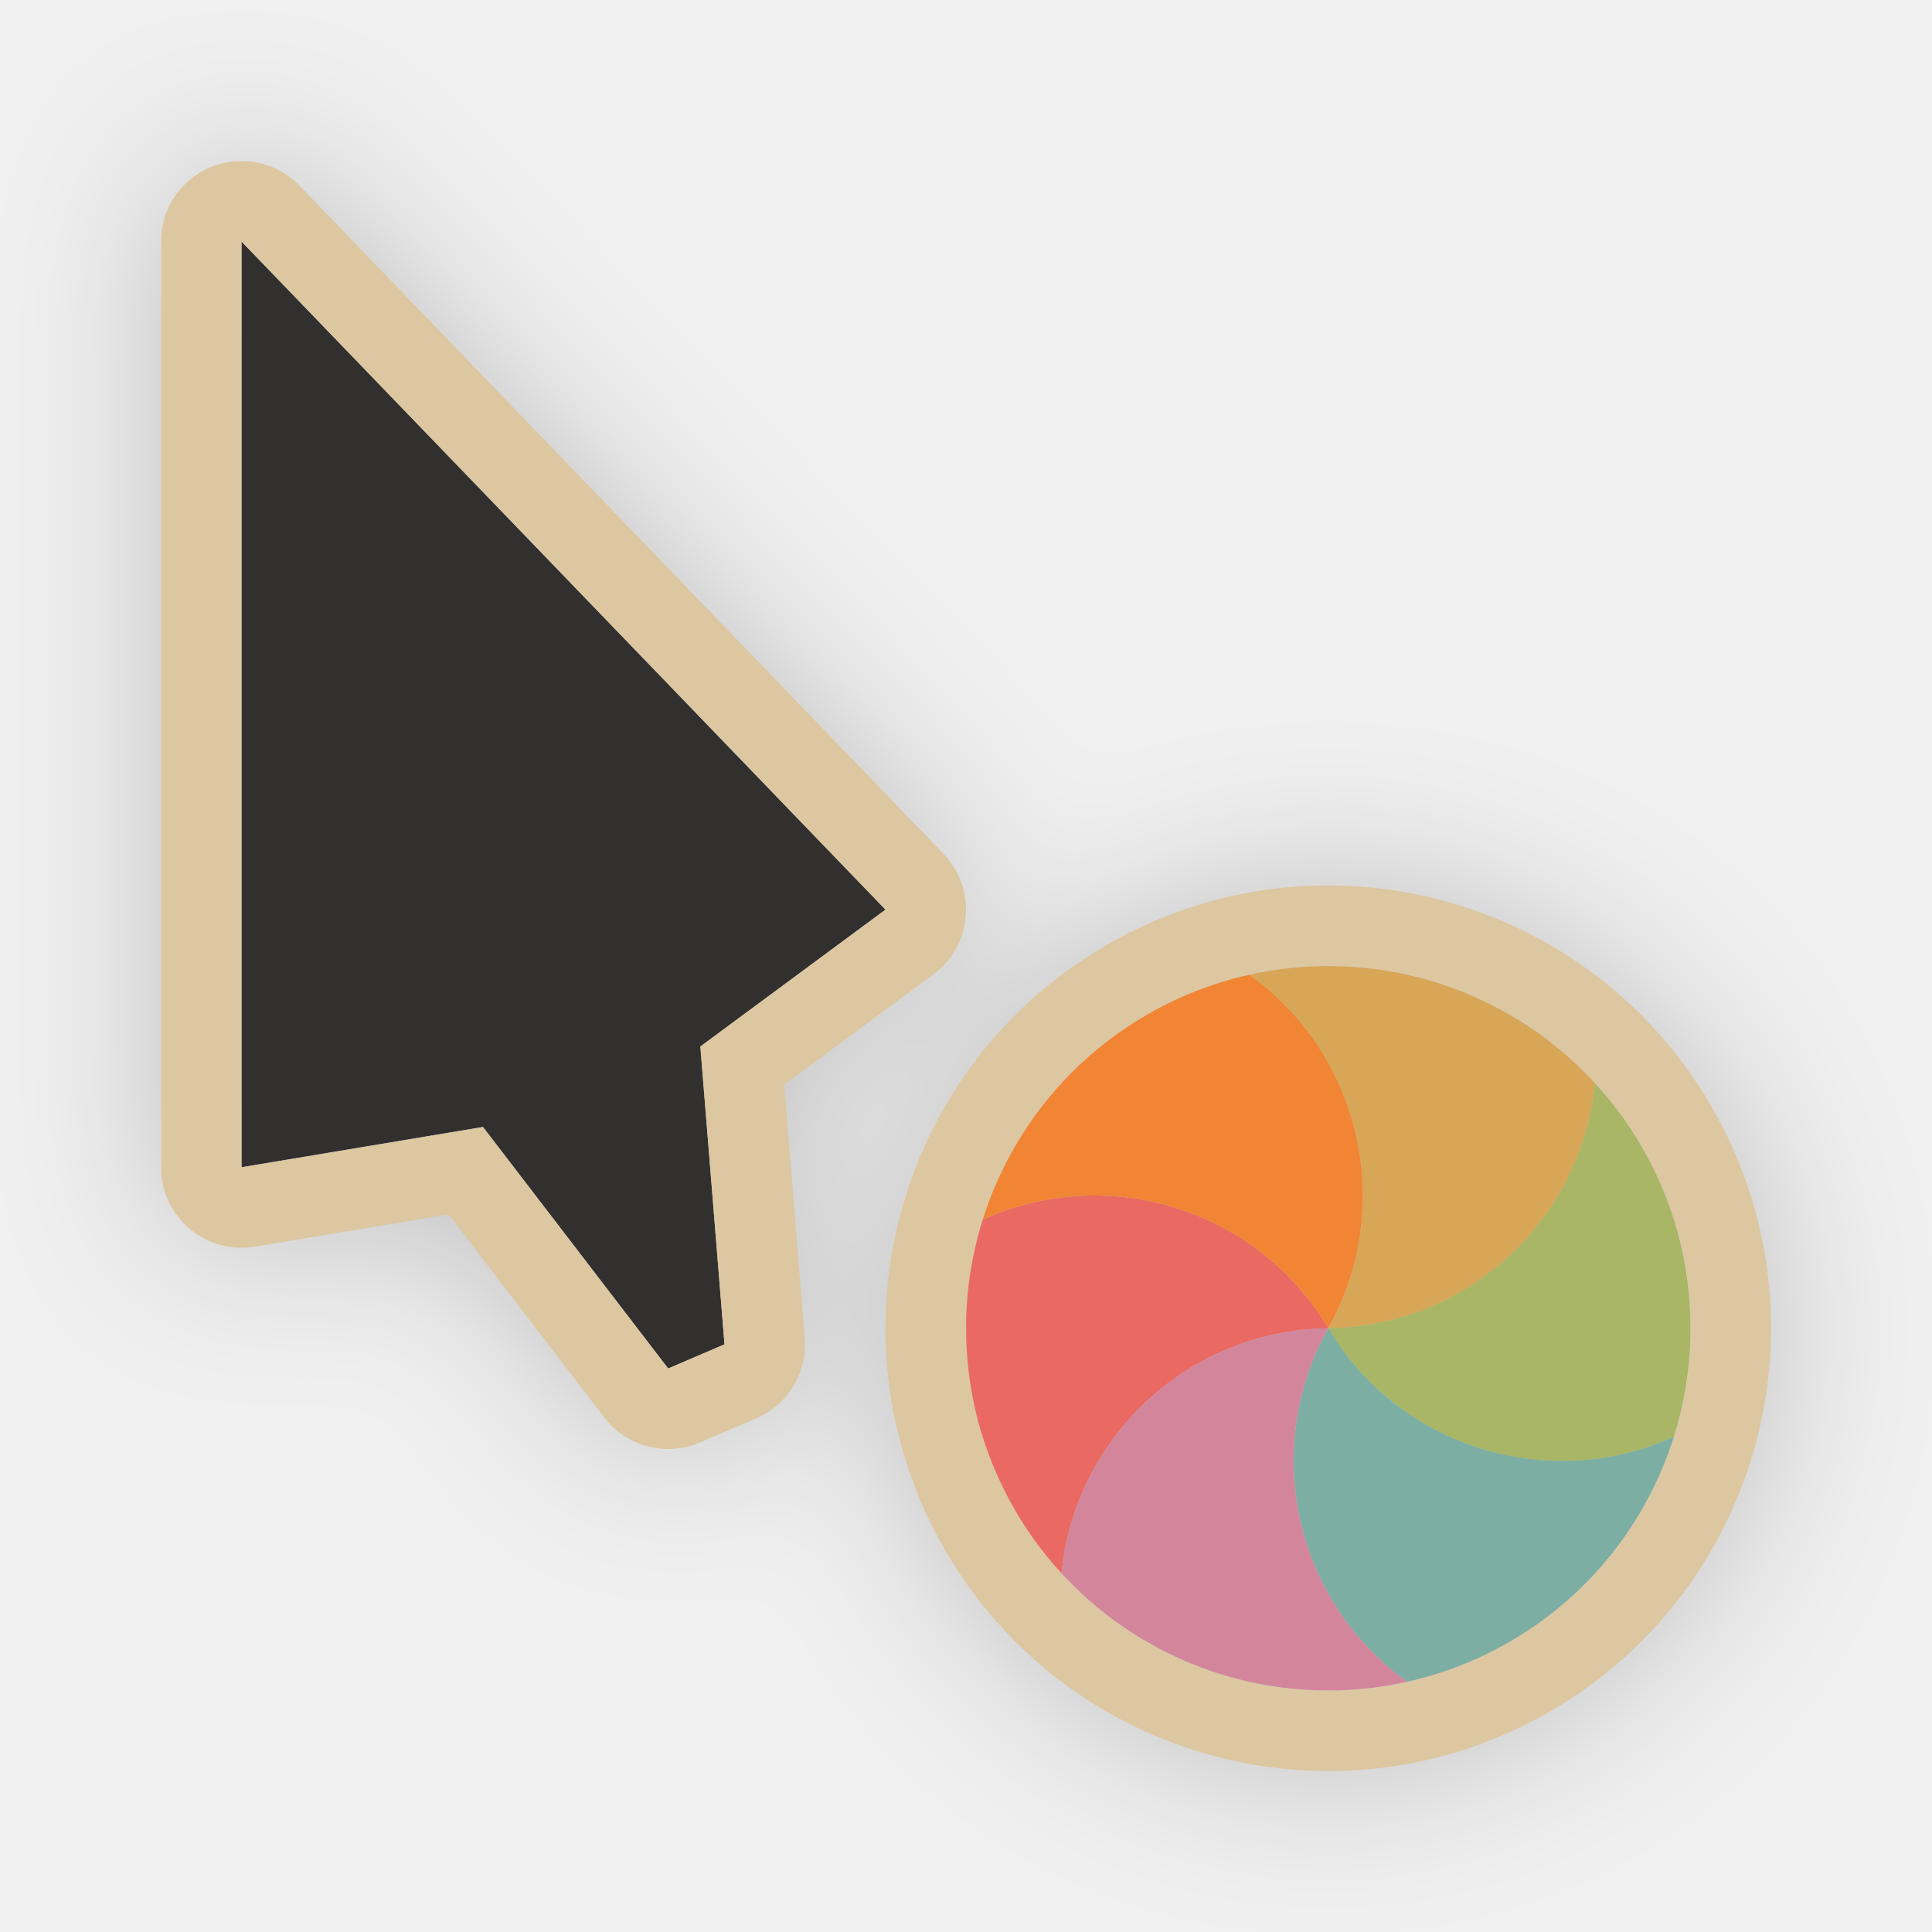
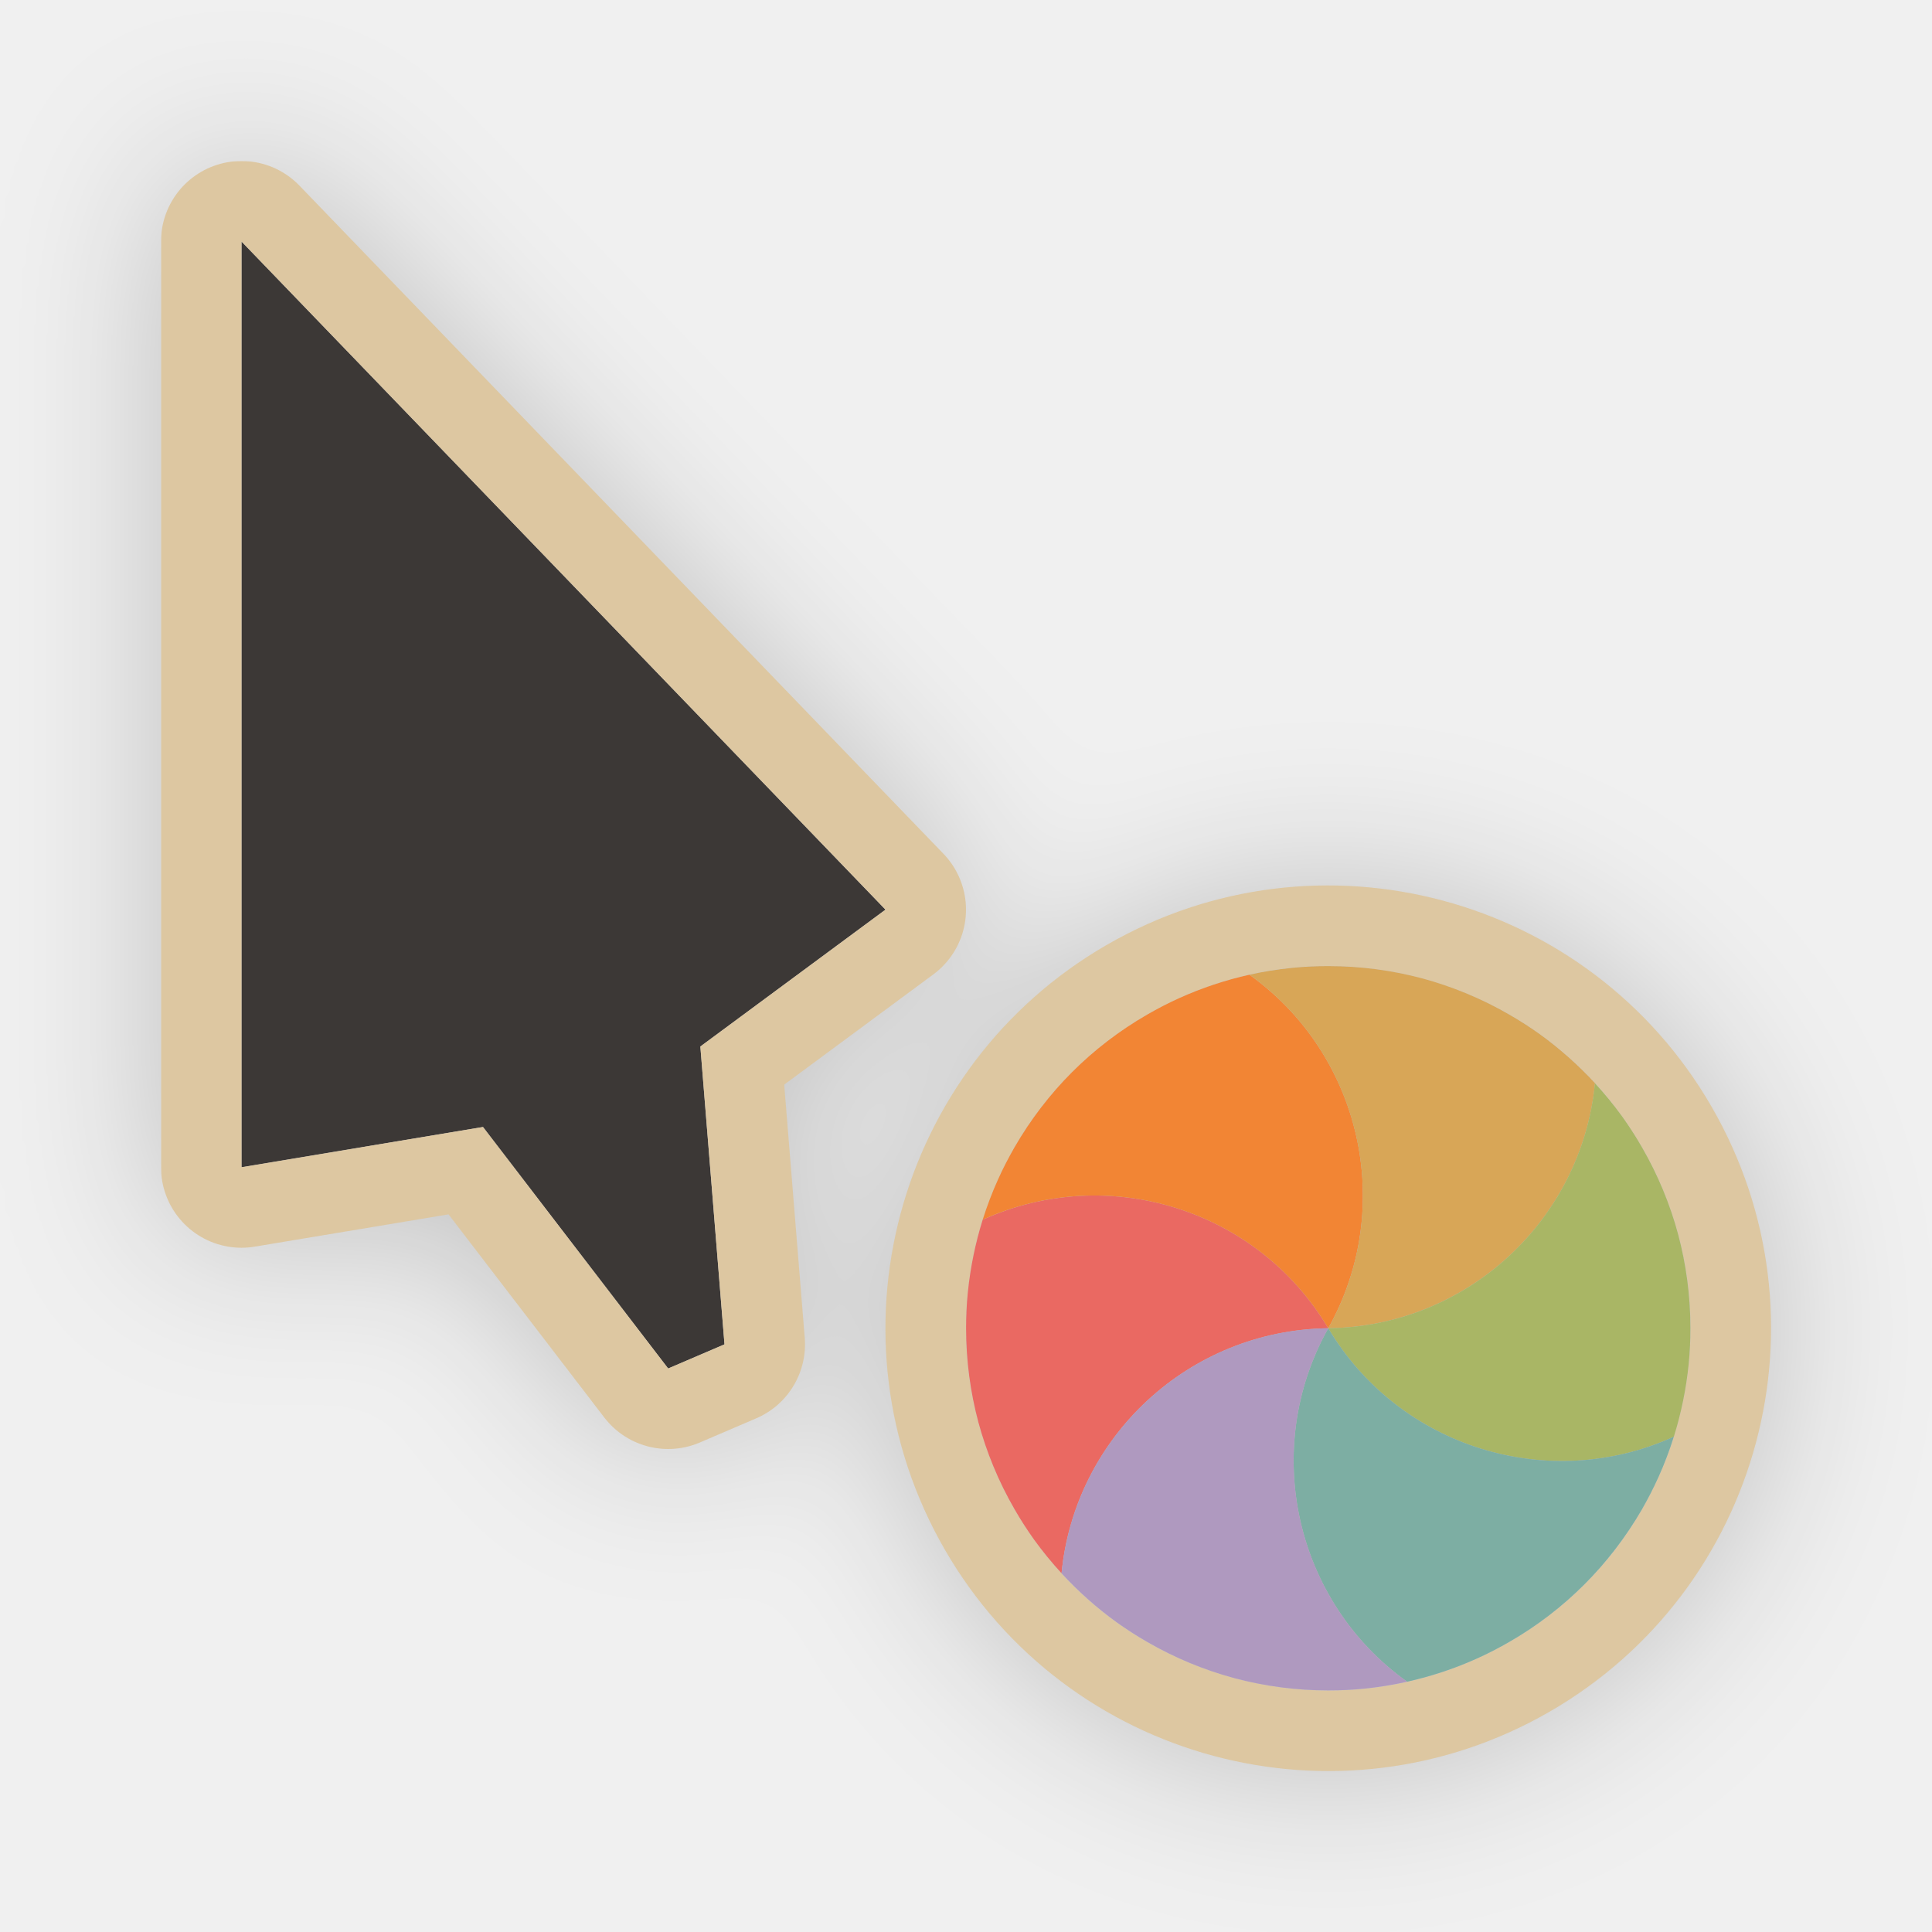
<svg xmlns="http://www.w3.org/2000/svg" width="24" height="24" viewBox="0 0 24 24" fill="none">
  <g clip-path="url(#clip0_182_7331)" filter="url(#filter0_d_182_7331)">
    <mask id="path-1-outside-1_182_7331" maskUnits="userSpaceOnUse" x="2" y="2" width="10" height="16" fill="black">
      <rect fill="white" x="2" y="2" width="10" height="16" />
      <path d="M11 11.3L3 3L3 14.5L6 14L8.3 17L9 16.7L8.7 13L11 11.3Z" />
    </mask>
-     <path d="M11 11.3L3 3L3 14.5L6 14L8.3 17L9 16.7L8.7 13L11 11.3Z" fill="#32302F" />
+     <path d="M11 11.3L3 3L3 14.5L6 14L8.3 17L9 16.7L8.7 13L11 11.3Z" fill="#3C3836" />
    <path d="M11 11.3L3 3L3 14.5L6 14L8.3 17L9 16.7L8.7 13L11 11.3Z" stroke="#DDC7A1" stroke-width="2" stroke-linejoin="round" mask="url(#path-1-outside-1_182_7331)" />
    <circle cx="16.5" cy="16.5" r="5" transform="rotate(-120 16.5 16.5)" stroke="#DDC7A1" stroke-linejoin="round" />
    <path d="M13.187 19.544C13.066 19.412 12.952 19.273 12.847 19.128C12.761 19.007 12.679 18.881 12.604 18.75C12.402 18.401 12.253 18.036 12.153 17.665C12.054 17.293 12.001 16.903 12.001 16.5C12.001 16.348 12.008 16.198 12.023 16.051C12.054 15.745 12.116 15.444 12.207 15.152C13.757 14.448 15.615 15.012 16.5 16.5C14.768 16.523 13.351 17.85 13.187 19.544Z" fill="#EA6962" />
    <path d="M12.207 15.152C12.261 14.982 12.324 14.814 12.398 14.651C12.459 14.515 12.528 14.382 12.603 14.251C12.805 13.902 13.046 13.59 13.318 13.318C13.59 13.046 13.902 12.805 14.25 12.604C14.382 12.528 14.515 12.459 14.651 12.398C14.93 12.272 15.222 12.175 15.521 12.108C16.906 13.098 17.346 14.989 16.5 16.5C15.614 15.012 13.757 14.448 12.207 15.152Z" fill="#F28534" />
    <path d="M15.521 12.108C15.695 12.069 15.872 12.041 16.051 12.023C16.198 12.008 16.348 12.001 16.5 12.001C16.903 12.001 17.293 12.054 17.665 12.153C18.036 12.253 18.401 12.402 18.75 12.604C18.881 12.679 19.007 12.761 19.128 12.847C19.377 13.027 19.606 13.231 19.814 13.456C19.649 15.15 18.232 16.477 16.5 16.5C17.346 14.989 16.905 13.098 15.521 12.108Z" fill="#D8A657" />
    <path d="M19.813 13.456C19.934 13.588 20.048 13.727 20.153 13.872C20.239 13.993 20.321 14.119 20.396 14.25C20.598 14.599 20.747 14.964 20.847 15.335C20.946 15.707 20.999 16.097 20.999 16.5C20.999 16.652 20.992 16.801 20.977 16.949C20.946 17.255 20.884 17.556 20.793 17.848C19.243 18.552 17.385 17.988 16.5 16.5C18.232 16.477 19.649 15.15 19.813 13.456Z" fill="#A9B665" />
    <path d="M20.793 17.847C20.739 18.018 20.676 18.186 20.602 18.349C20.541 18.485 20.472 18.618 20.397 18.75C20.195 19.098 19.954 19.41 19.682 19.682C19.41 19.954 19.099 20.195 18.75 20.396C18.618 20.472 18.485 20.541 18.349 20.602C18.07 20.728 17.778 20.825 17.479 20.891C16.095 19.902 15.654 18.011 16.5 16.5C17.386 17.988 19.244 18.552 20.793 17.847Z" fill="#7DAEA3" />
-     <path d="M17.48 20.891C17.305 20.93 17.128 20.959 16.949 20.977C16.802 20.992 16.652 20.999 16.5 20.999C16.097 20.999 15.707 20.946 15.335 20.847C14.964 20.747 14.599 20.598 14.25 20.396C14.119 20.321 13.993 20.239 13.872 20.153C13.623 19.973 13.394 19.769 13.187 19.544C13.351 17.85 14.768 16.523 16.5 16.5C15.654 18.011 16.095 19.902 17.48 20.891Z" fill="#D3869B" />
+     <path d="M17.48 20.891C17.305 20.93 17.128 20.959 16.949 20.977C16.802 20.992 16.652 20.999 16.5 20.999C16.097 20.999 15.707 20.946 15.335 20.847C14.964 20.747 14.599 20.598 14.25 20.396C14.119 20.321 13.993 20.239 13.872 20.153C13.623 19.973 13.394 19.769 13.187 19.544C13.351 17.85 14.768 16.523 16.5 16.5C15.654 18.011 16.095 19.902 17.48 20.891Z" fill="#AF99BF" />
  </g>
  <defs>
    <filter id="filter0_d_182_7331" x="-2" y="-2" width="28" height="28" filterUnits="userSpaceOnUse" color-interpolation-filters="sRGB">
      <feFlood flood-opacity="0" result="BackgroundImageFix" />
      <feColorMatrix in="SourceAlpha" type="matrix" values="0 0 0 0 0 0 0 0 0 0 0 0 0 0 0 0 0 0 127 0" result="hardAlpha" />
      <feOffset />
      <feGaussianBlur stdDeviation="1" />
      <feColorMatrix type="matrix" values="0 0 0 0 0 0 0 0 0 0 0 0 0 0 0 0 0 0 0.2 0" />
      <feBlend mode="normal" in2="BackgroundImageFix" result="effect1_dropShadow_182_7331" />
      <feBlend mode="normal" in="SourceGraphic" in2="effect1_dropShadow_182_7331" result="shape" />
    </filter>
    <clipPath id="clip0_182_7331">
      <rect width="24" height="24" fill="white" />
    </clipPath>
  </defs>
</svg>
